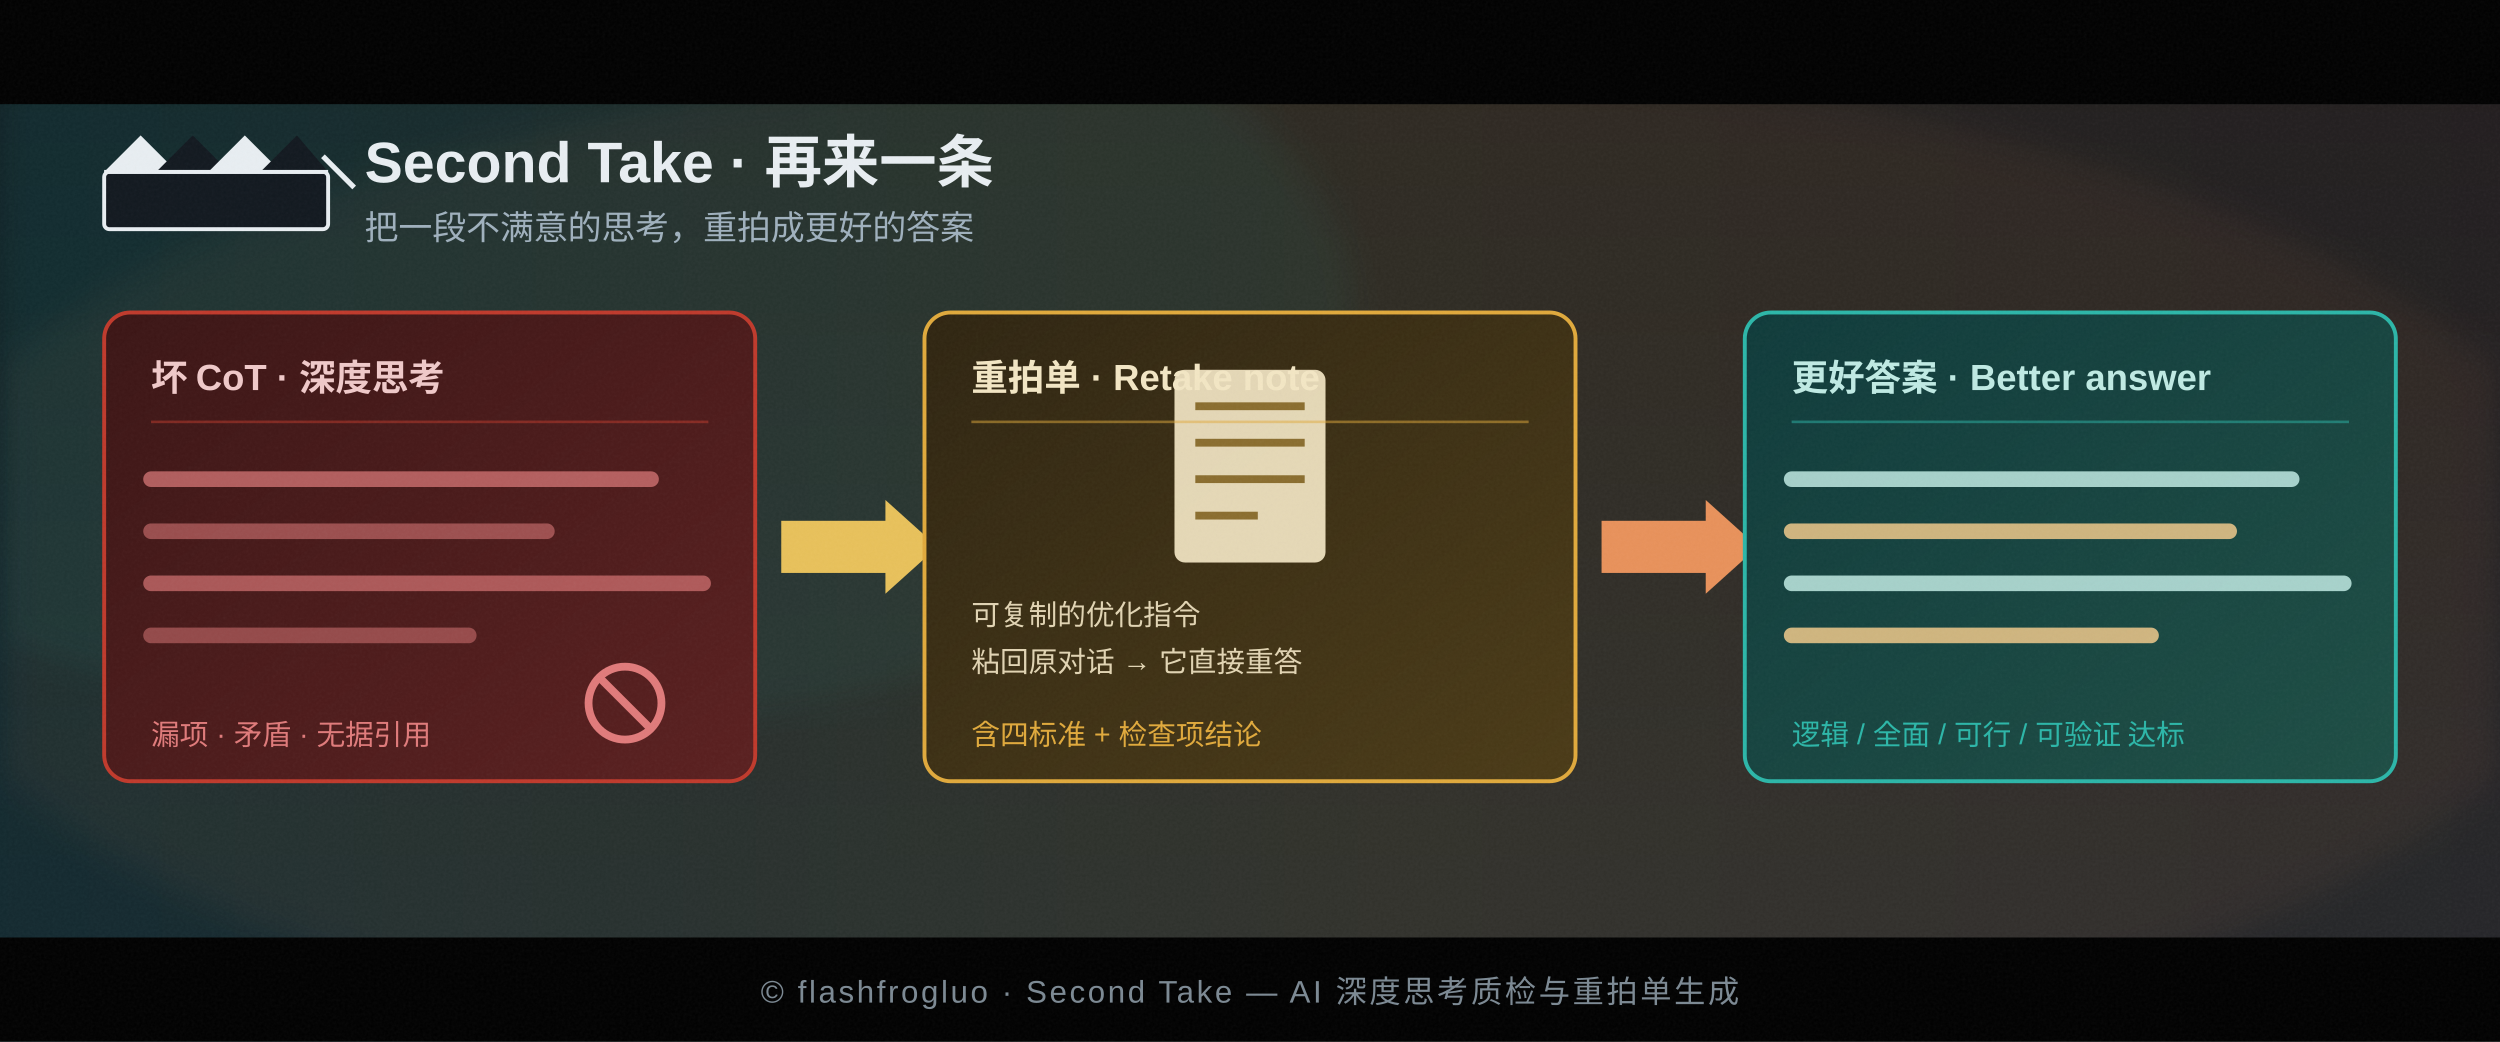
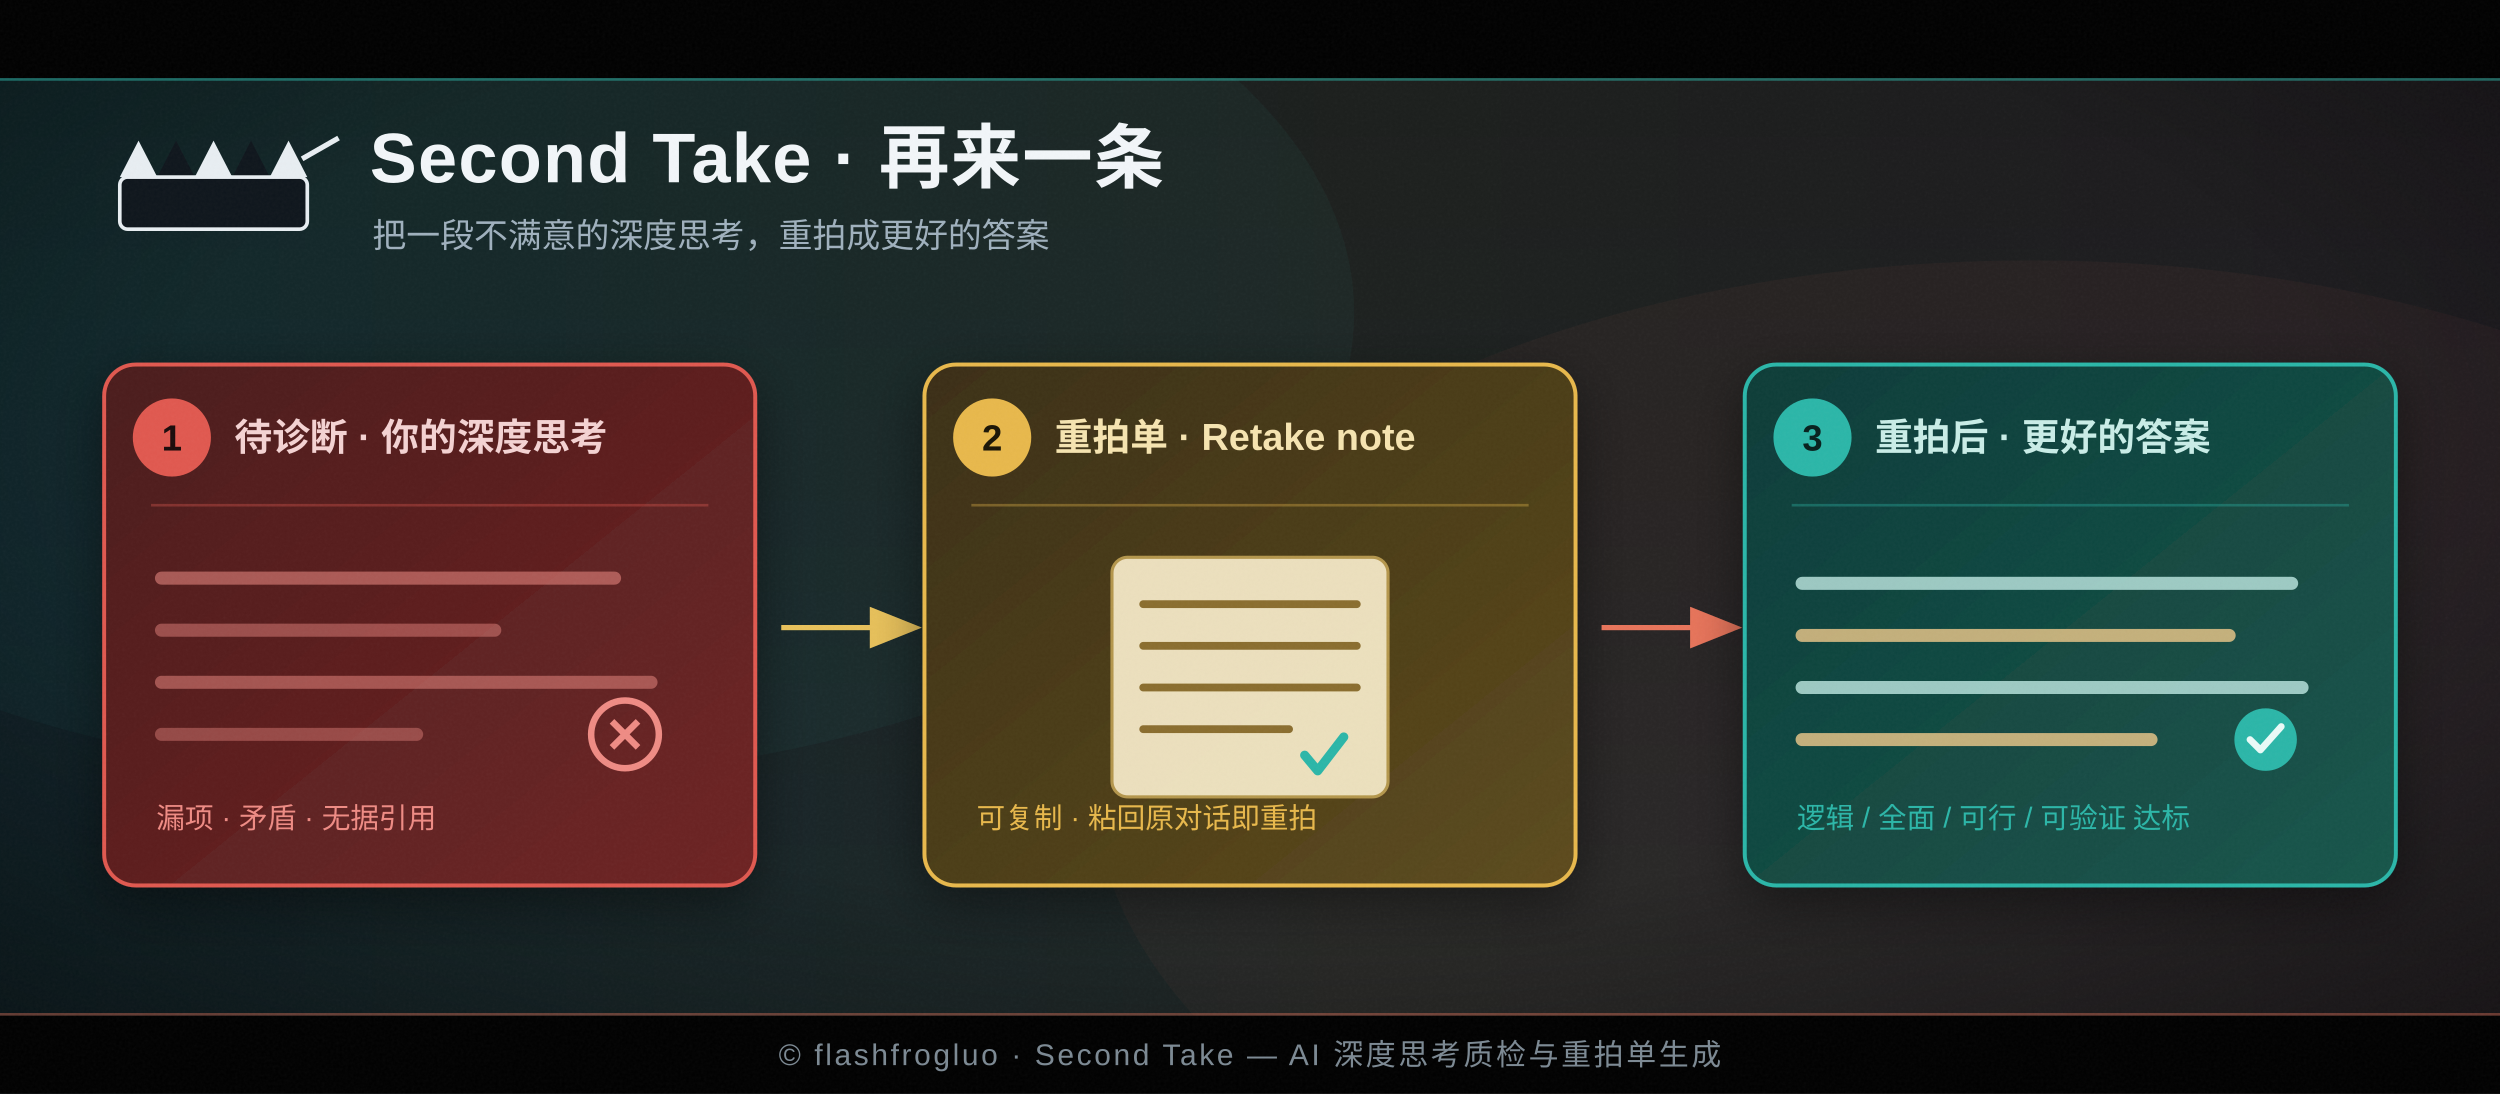
- <svg xmlns="http://www.w3.org/2000/svg" viewBox="0 0 960 400" width="960" height="400" font-family="'Helvetica Neue',Arial,'PingFang SC','Microsoft YaHei',sans-serif">
+ <svg xmlns="http://www.w3.org/2000/svg" viewBox="0 0 960 420" width="960" height="420" font-family="'Helvetica Neue',Arial,'PingFang SC','Microsoft YaHei',sans-serif">
  <defs>
    <linearGradient id="bg" x1="0" y1="0" x2="0" y2="1">
-       <stop offset="0" stop-color="#0b1016" />
-       <stop offset="1" stop-color="#101b24" />
-     </linearGradient>
-     <linearGradient id="bad" x1="0" y1="0" x2="1" y2="1">
-       <stop offset="0" stop-color="#3a1414" />
-       <stop offset="1" stop-color="#5a1f1f" />
-     </linearGradient>
-     <linearGradient id="note" x1="0" y1="0" x2="1" y2="1">
-       <stop offset="0" stop-color="#2e2410" />
-       <stop offset="1" stop-color="#4a3a16" />
-     </linearGradient>
-     <linearGradient id="good" x1="0" y1="0" x2="1" y2="1">
-       <stop offset="0" stop-color="#0e3a3a" />
-       <stop offset="1" stop-color="#1d4d44" />
+       <stop offset="0" stop-color="#0a0f16" />
+       <stop offset="1" stop-color="#0e1a22" />
    </linearGradient>
    <linearGradient id="grade" x1="0" y1="0" x2="1" y2="0">
      <stop offset="0" stop-color="#2bb6a8" />
      <stop offset="0.55" stop-color="#e8c15a" />
-       <stop offset="1" stop-color="#e8915a" />
+       <stop offset="1" stop-color="#e8745a" />
    </linearGradient>
+     <linearGradient id="bad" x1="0" y1="0" x2="1" y2="1">
+       <stop offset="0" stop-color="#4a1a1a" />
+       <stop offset="1" stop-color="#6e2424" />
+     </linearGradient>
+     <linearGradient id="note" x1="0" y1="0" x2="1" y2="1">
+       <stop offset="0" stop-color="#3a2e12" />
+       <stop offset="1" stop-color="#5c4a1c" />
+     </linearGradient>
+     <linearGradient id="good" x1="0" y1="0" x2="1" y2="1">
+       <stop offset="0" stop-color="#0e3b38" />
+       <stop offset="1" stop-color="#15554a" />
+     </linearGradient>
+     <radialGradient id="vig" cx="50%" cy="40%" r="78%">
+       <stop offset="55%" stop-color="#000" stop-opacity="0" />
+       <stop offset="100%" stop-color="#000" stop-opacity="0.55" />
+     </radialGradient>
+     <filter id="shadow" x="-25%" y="-25%" width="150%" height="150%">
+       <feDropShadow dx="0" dy="6" stdDeviation="10" flood-color="#000" flood-opacity="0.45" />
+     </filter>
    <filter id="grain">
      <feTurbulence type="fractalNoise" baseFrequency="0.9" numOctaves="2" stitchTiles="stitch" result="n" />
      <feColorMatrix in="n" type="saturate" values="0" />
    </filter>
-     <filter id="soft" x="-20%" y="-20%" width="140%" height="140%">
-       <feGaussianBlur stdDeviation="6" />
-     </filter>
  </defs>
-   <rect width="960" height="400" fill="url(#bg)" />
-   <rect width="960" height="400" fill="url(#grade)" opacity="0.10" />
-   <ellipse cx="480" cy="220" rx="520" ry="200" fill="#e8915a" opacity="0.06" filter="url(#soft)" />
-   <ellipse cx="200" cy="120" rx="320" ry="160" fill="#2bb6a8" opacity="0.06" filter="url(#soft)" />
-   <rect x="0" y="0" width="960" height="40" fill="#000" />
-   <rect x="0" y="360" width="960" height="40" fill="#000" />
-   <g transform="translate(40,52)">
-     <rect x="0" y="14" width="86" height="22" rx="2" fill="#11181f" stroke="#e8eef2" stroke-width="1.5" />
-     <g>
-       <polygon points="0,14 14,0 28,14" fill="#e8eef2" />
-       <polygon points="20,14 34,0 48,14" fill="#11181f" />
-       <polygon points="40,14 54,0 68,14" fill="#e8eef2" />
-       <polygon points="60,14 74,0 86,14" fill="#11181f" />
-     </g>
-     <line x1="0" y1="14" x2="86" y2="14" stroke="#e8eef2" stroke-width="1.5" />
-     <line x1="84" y1="8" x2="96" y2="20" stroke="#e8eef2" stroke-width="2" />
+   <rect width="960" height="420" fill="url(#bg)" />
+   <rect width="960" height="420" fill="url(#grade)" opacity="0.08" />
+   <ellipse cx="180" cy="120" rx="340" ry="180" fill="#2bb6a8" opacity="0.05" />
+   <ellipse cx="780" cy="300" rx="360" ry="200" fill="#e8745a" opacity="0.05" />
+   <rect width="960" height="420" fill="url(#vig)" />
+   <rect x="0" y="0" width="960" height="30" fill="#000" />
+   <rect x="0" y="390" width="960" height="30" fill="#000" />
+   <rect x="0" y="30" width="960" height="1" fill="#2bb6a8" opacity="0.5" />
+   <rect x="0" y="389" width="960" height="1" fill="#e8745a" opacity="0.4" />
+   <g transform="translate(46,52)">
+     <polygon points="0,16 7.2,2 14.4,16" fill="#e8eef2" />
+     <polygon points="14.4,16 21.6,2 28.8,16" fill="#0e151c" />
+     <polygon points="28.8,16 36,2 43.2,16" fill="#e8eef2" />
+     <polygon points="43.2,16 50.4,2 57.6,16" fill="#0e151c" />
+     <polygon points="57.6,16 64.8,2 72,16" fill="#e8eef2" />
+     <rect x="0" y="16" width="72" height="20" rx="3" fill="#0e151c" stroke="#e8eef2" stroke-width="1.4" />
+     <line x1="70" y1="9" x2="84" y2="1" stroke="#e8eef2" stroke-width="2" />
  </g>
-   <text x="140" y="70" fill="#e8eef2" font-size="22" font-weight="700">Second Take · 再来一条</text>
-   <text x="140" y="92" fill="#9fb0bd" font-size="13">把一段不满意的思考，重拍成更好的答案</text>
-   <g transform="translate(40,120)">
-     <rect width="250" height="180" rx="10" fill="url(#bad)" stroke="#c0392b" stroke-width="1.5" />
-     <text x="18" y="30" fill="#f0c9c9" font-size="14" font-weight="700">坏 CoT · 深度思考</text>
-     <line x1="18" y1="42" x2="232" y2="42" stroke="#c0392b" stroke-width="1" opacity="0.5" />
-     <path d="M18 64 H210" stroke="#e07a7a" stroke-width="6" stroke-linecap="round" opacity="0.7" />
-     <path d="M18 84 H170" stroke="#e07a7a" stroke-width="6" stroke-linecap="round" opacity="0.55" />
-     <path d="M18 104 H230" stroke="#e07a7a" stroke-width="6" stroke-linecap="round" opacity="0.65" />
-     <path d="M18 124 H140" stroke="#e07a7a" stroke-width="6" stroke-linecap="round" opacity="0.5" />
-     <circle cx="200" cy="150" r="14" fill="none" stroke="#e07a7a" stroke-width="3" />
-     <line x1="190" y1="140" x2="210" y2="160" stroke="#e07a7a" stroke-width="3" />
-     <text x="18" y="166" fill="#e07a7a" font-size="11">漏项 · 矛盾 · 无据引用</text>
+   <text x="142" y="70" fill="#f2f6f9" font-size="27" font-weight="800" letter-spacing="0.5">Second Take · 再来一条</text>
+   <text x="143" y="95" fill="#9fb0bd" font-size="13">把一段不满意的深度思考，重拍成更好的答案</text>
+   <g transform="translate(40,140)">
+     <rect width="250" height="200" rx="12" fill="url(#bad)" stroke="#e0584f" stroke-width="1.5" filter="url(#shadow)" />
+     <circle cx="26" cy="28" r="15" fill="#e0584f" />
+     <text x="26" y="33" text-anchor="middle" fill="#1a0a0a" font-size="14" font-weight="800">1</text>
+     <text x="50" y="33" fill="#f4d2d2" font-size="14.5" font-weight="700">待诊断 · 你的深度思考</text>
+     <line x1="18" y1="54" x2="232" y2="54" stroke="#e0584f" stroke-width="1" opacity="0.35" />
+     <path d="M22 82 H196" stroke="#ef8b84" stroke-width="5" stroke-linecap="round" opacity="0.55" />
+     <path d="M22 102 H150" stroke="#ef8b84" stroke-width="5" stroke-linecap="round" opacity="0.45" />
+     <path d="M22 122 H210" stroke="#ef8b84" stroke-width="5" stroke-linecap="round" opacity="0.5" />
+     <path d="M22 142 H120" stroke="#ef8b84" stroke-width="5" stroke-linecap="round" opacity="0.4" />
+     <circle cx="200" cy="142" r="13" fill="none" stroke="#ef8b84" stroke-width="2.5" />
+     <line x1="195" y1="137" x2="205" y2="147" stroke="#ef8b84" stroke-width="2.5" />
+     <line x1="205" y1="137" x2="195" y2="147" stroke="#ef8b84" stroke-width="2.5" />
+     <text x="20" y="178" fill="#ef8b84" font-size="11">漏项 · 矛盾 · 无据引用</text>
  </g>
-   <g transform="translate(300,200)" fill="#e8c15a">
-     <path d="M0 0 H40 L40 -8 L60 10 L40 28 L40 20 H0 Z" />
+   <g transform="translate(300,232)" fill="#e8c15a">
+     <path d="M0 8 H34 L34 1 L54 9 L34 17 L34 10 H0 Z" />
  </g>
-   <g transform="translate(355,120)">
-     <rect width="250" height="180" rx="10" fill="url(#note)" stroke="#e0a93b" stroke-width="1.5" />
-     <rect x="96" y="22" width="58" height="74" rx="4" fill="#f3e6c4" opacity="0.92" />
-     <line x1="104" y1="36" x2="146" y2="36" stroke="#8a6d2e" stroke-width="3" />
-     <line x1="104" y1="50" x2="146" y2="50" stroke="#8a6d2e" stroke-width="3" />
-     <line x1="104" y1="64" x2="146" y2="64" stroke="#8a6d2e" stroke-width="3" />
-     <line x1="104" y1="78" x2="128" y2="78" stroke="#8a6d2e" stroke-width="3" />
-     <text x="18" y="30" fill="#f3e6c4" font-size="14" font-weight="700">重拍单 · Retake note</text>
-     <line x1="18" y1="42" x2="232" y2="42" stroke="#e0a93b" stroke-width="1" opacity="0.5" />
-     <text x="18" y="120" fill="#f3e6c4" font-size="11" opacity="0.9">可复制的优化指令</text>
-     <text x="18" y="138" fill="#f3e6c4" font-size="11" opacity="0.9">粘回原对话 → 它直接重答</text>
-     <text x="18" y="166" fill="#e0a93b" font-size="11">含四标准 + 检查项结论</text>
+   <g transform="translate(355,140)">
+     <rect width="250" height="200" rx="12" fill="url(#note)" stroke="#e8b84b" stroke-width="1.5" filter="url(#shadow)" />
+     <circle cx="26" cy="28" r="15" fill="#e8b84b" />
+     <text x="26" y="33" text-anchor="middle" fill="#1a1405" font-size="14" font-weight="800">2</text>
+     <text x="50" y="33" fill="#f6e4b0" font-size="14.5" font-weight="700">重拍单 · Retake note</text>
+     <line x1="18" y1="54" x2="232" y2="54" stroke="#e8b84b" stroke-width="1" opacity="0.35" />
+     <rect x="72" y="74" width="106" height="92" rx="6" fill="#f3e6c4" opacity="0.96" stroke="#b89a4e" stroke-width="1.2" />
+     <line x1="84" y1="92" x2="166" y2="92" stroke="#8a6d2e" stroke-width="3" stroke-linecap="round" />
+     <line x1="84" y1="108" x2="166" y2="108" stroke="#8a6d2e" stroke-width="3" stroke-linecap="round" />
+     <line x1="84" y1="124" x2="166" y2="124" stroke="#8a6d2e" stroke-width="3" stroke-linecap="round" />
+     <line x1="84" y1="140" x2="140" y2="140" stroke="#8a6d2e" stroke-width="3" stroke-linecap="round" />
+     <path d="M146 150 l5 6 l10 -13" fill="none" stroke="#2bb6a8" stroke-width="3.5" stroke-linecap="round" stroke-linejoin="round" />
+     <text x="20" y="178" fill="#e8b84b" font-size="11">可复制 · 粘回原对话即重拍</text>
  </g>
-   <g transform="translate(615,200)" fill="#e8915a">
-     <path d="M0 0 H40 L40 -8 L60 10 L40 28 L40 20 H0 Z" />
+   <g transform="translate(615,232)" fill="#e8745a">
+     <path d="M0 8 H34 L34 1 L54 9 L34 17 L34 10 H0 Z" />
  </g>
-   <g transform="translate(670,120)">
-     <rect width="250" height="180" rx="10" fill="url(#good)" stroke="#2bb6a8" stroke-width="1.5" />
-     <text x="18" y="30" fill="#bfeae3" font-size="14" font-weight="700">更好答案 · Better answer</text>
-     <line x1="18" y1="42" x2="232" y2="42" stroke="#2bb6a8" stroke-width="1" opacity="0.5" />
-     <path d="M18 64 H210" stroke="#bfeae3" stroke-width="6" stroke-linecap="round" opacity="0.85" />
-     <path d="M18 84 H186" stroke="#f0c98a" stroke-width="6" stroke-linecap="round" opacity="0.85" />
-     <path d="M18 104 H230" stroke="#bfeae3" stroke-width="6" stroke-linecap="round" opacity="0.85" />
-     <path d="M18 124 H156" stroke="#f0c98a" stroke-width="6" stroke-linecap="round" opacity="0.85" />
-     <text x="18" y="166" fill="#2bb6a8" font-size="11">逻辑 / 全面 / 可行 / 可验证 达标</text>
+   <g transform="translate(670,140)">
+     <rect width="250" height="200" rx="12" fill="url(#good)" stroke="#2bb6a8" stroke-width="1.5" filter="url(#shadow)" />
+     <circle cx="26" cy="28" r="15" fill="#2bb6a8" />
+     <text x="26" y="33" text-anchor="middle" fill="#06201d" font-size="14" font-weight="800">3</text>
+     <text x="50" y="33" fill="#c9ede7" font-size="14.5" font-weight="700">重拍后 · 更好的答案</text>
+     <line x1="18" y1="54" x2="232" y2="54" stroke="#2bb6a8" stroke-width="1" opacity="0.35" />
+     <path d="M22 84 H210" stroke="#bfeae3" stroke-width="5" stroke-linecap="round" opacity="0.8" />
+     <path d="M22 104 H186" stroke="#f0c98a" stroke-width="5" stroke-linecap="round" opacity="0.8" />
+     <path d="M22 124 H214" stroke="#bfeae3" stroke-width="5" stroke-linecap="round" opacity="0.8" />
+     <path d="M22 144 H156" stroke="#f0c98a" stroke-width="5" stroke-linecap="round" opacity="0.8" />
+     <circle cx="200" cy="144" r="12" fill="#2bb6a8" />
+     <path d="M194 144 l4 4 l8 -9" fill="none" stroke="#eafbf8" stroke-width="2.6" stroke-linecap="round" stroke-linejoin="round" />
+     <text x="20" y="178" fill="#2bb6a8" font-size="11">逻辑 / 全面 / 可行 / 可验证 达标</text>
  </g>
-   <rect width="960" height="400" filter="url(#grain)" opacity="0.05" />
-   <text x="480" y="385" text-anchor="middle" fill="#7d8a94" font-size="12" letter-spacing="1">© flashfrogluo · Second Take — AI 深度思考质检与重拍单生成</text>
+   <rect width="960" height="420" filter="url(#grain)" opacity="0.04" />
+   <text x="480" y="409" text-anchor="middle" fill="#7d8a94" font-size="11.5" letter-spacing="1">© flashfrogluo · Second Take — AI 深度思考质检与重拍单生成</text>
</svg>
